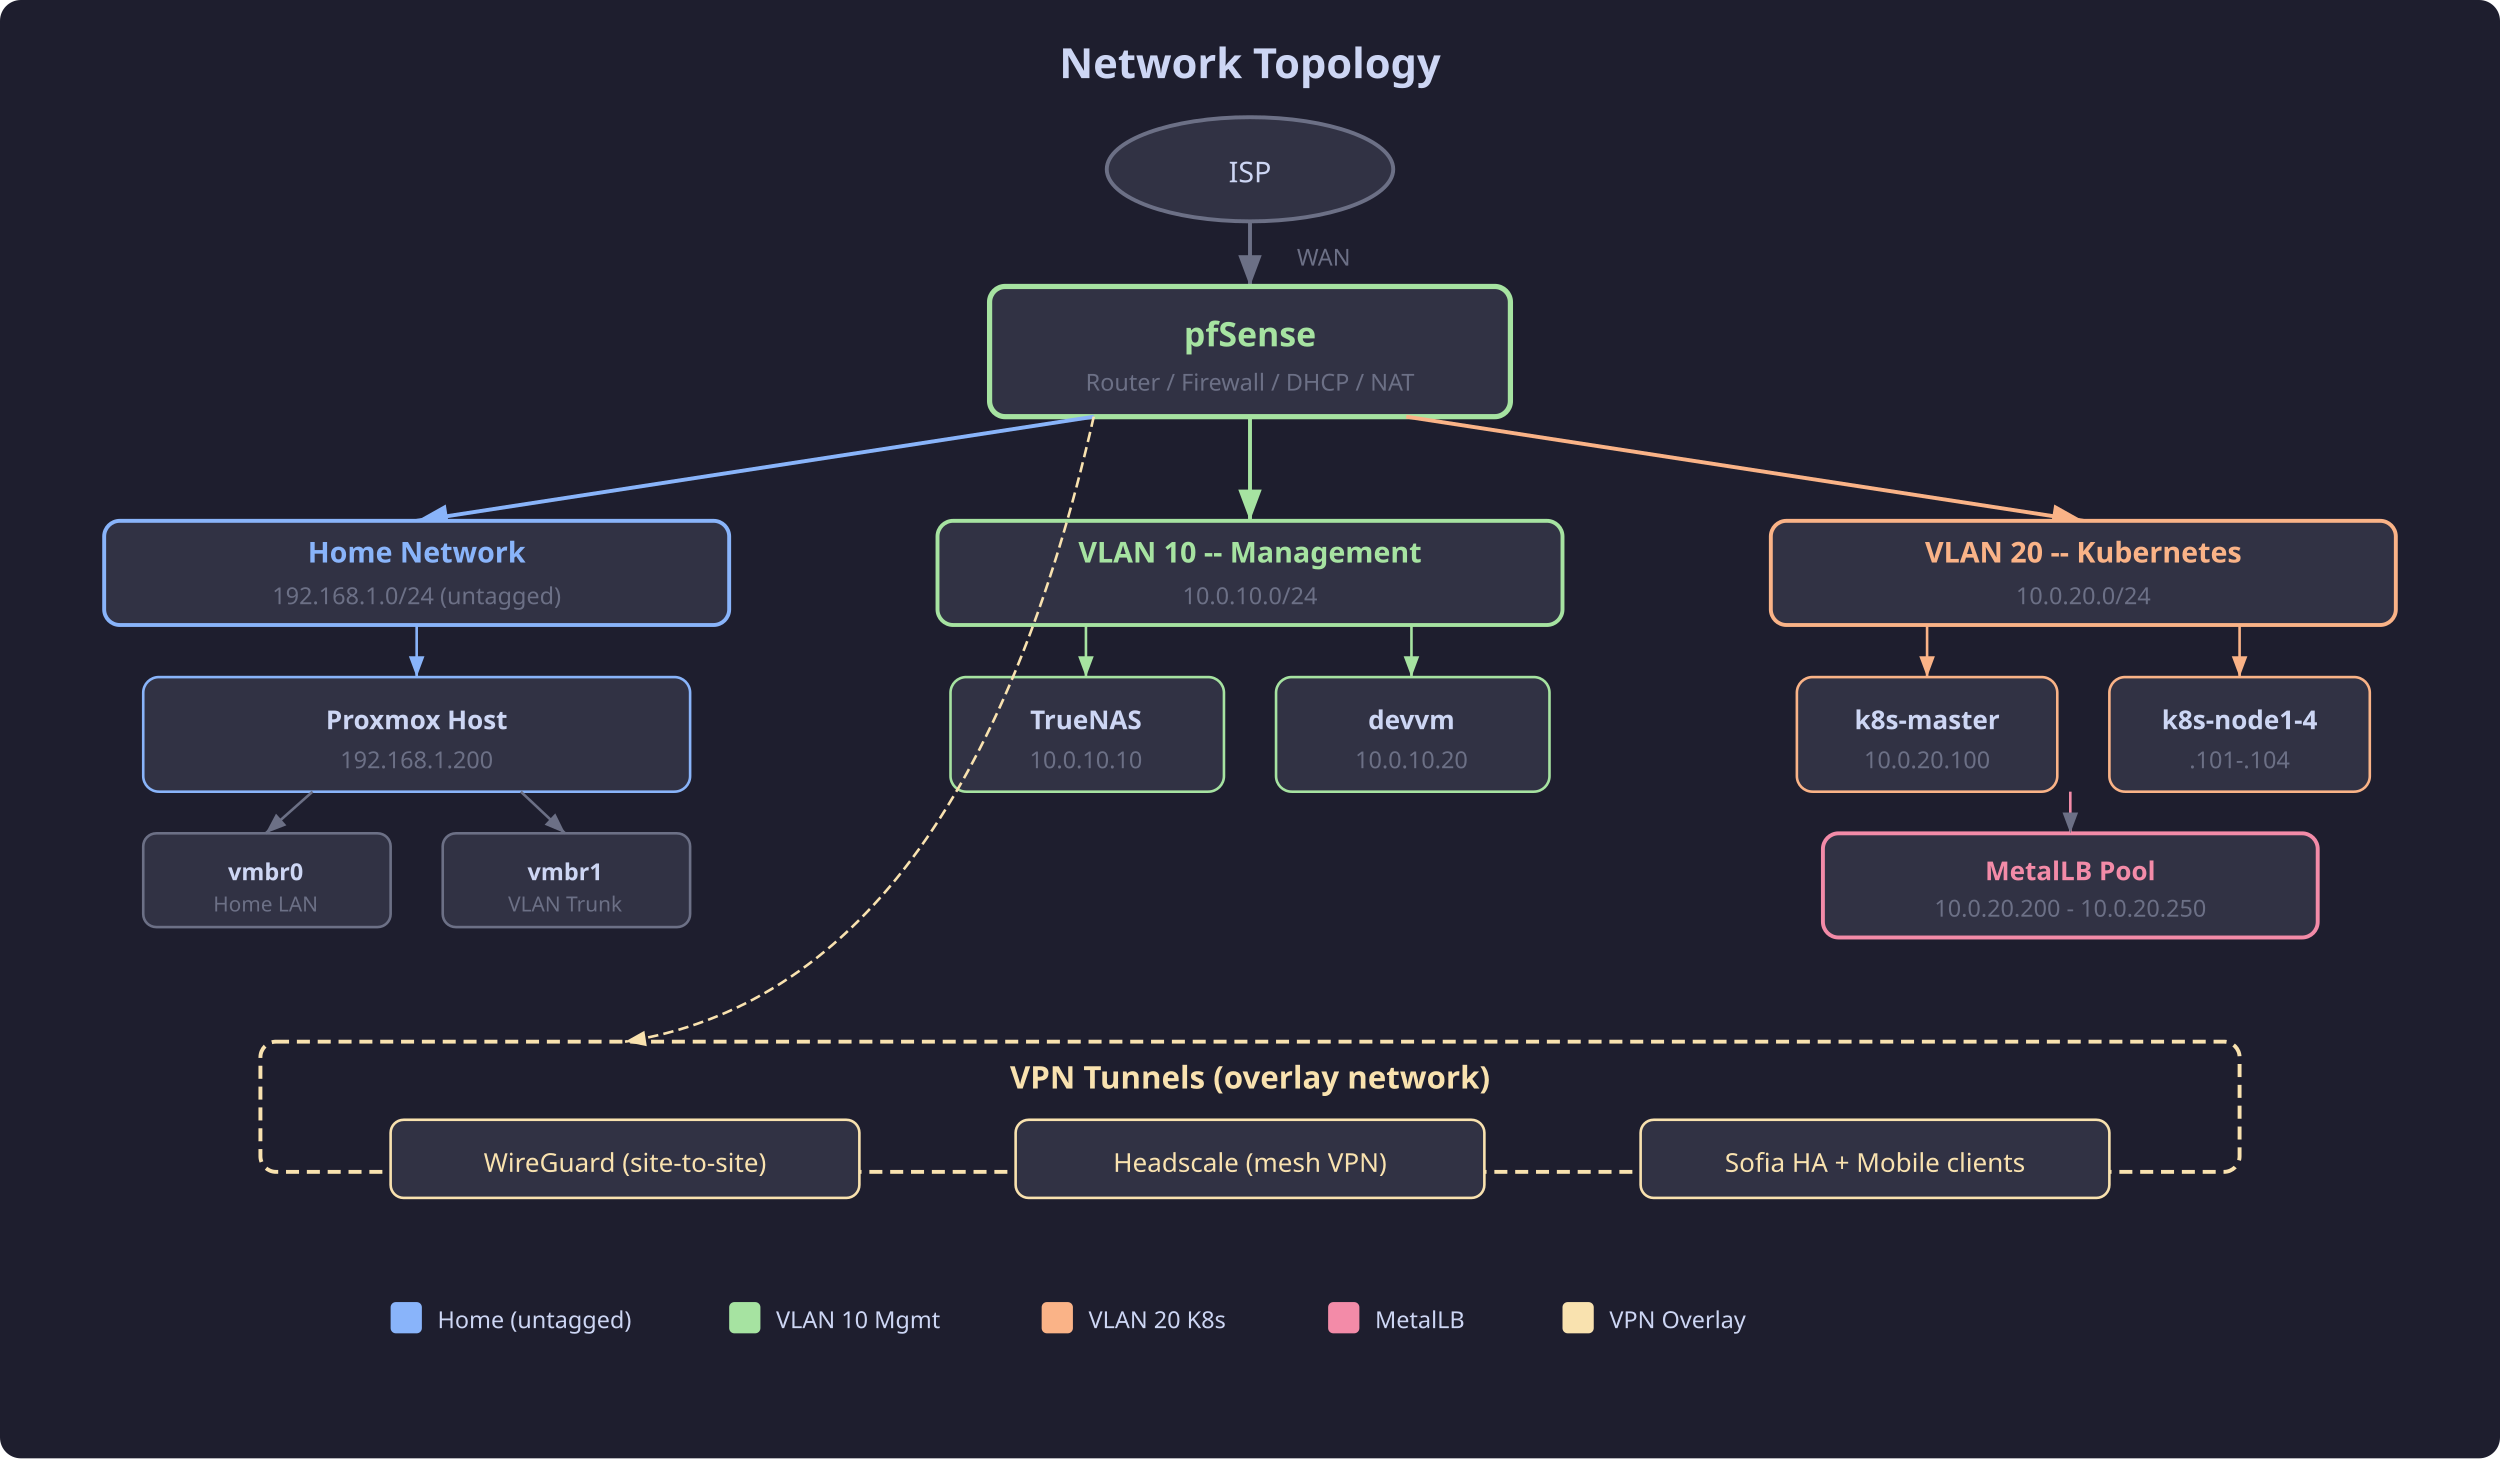
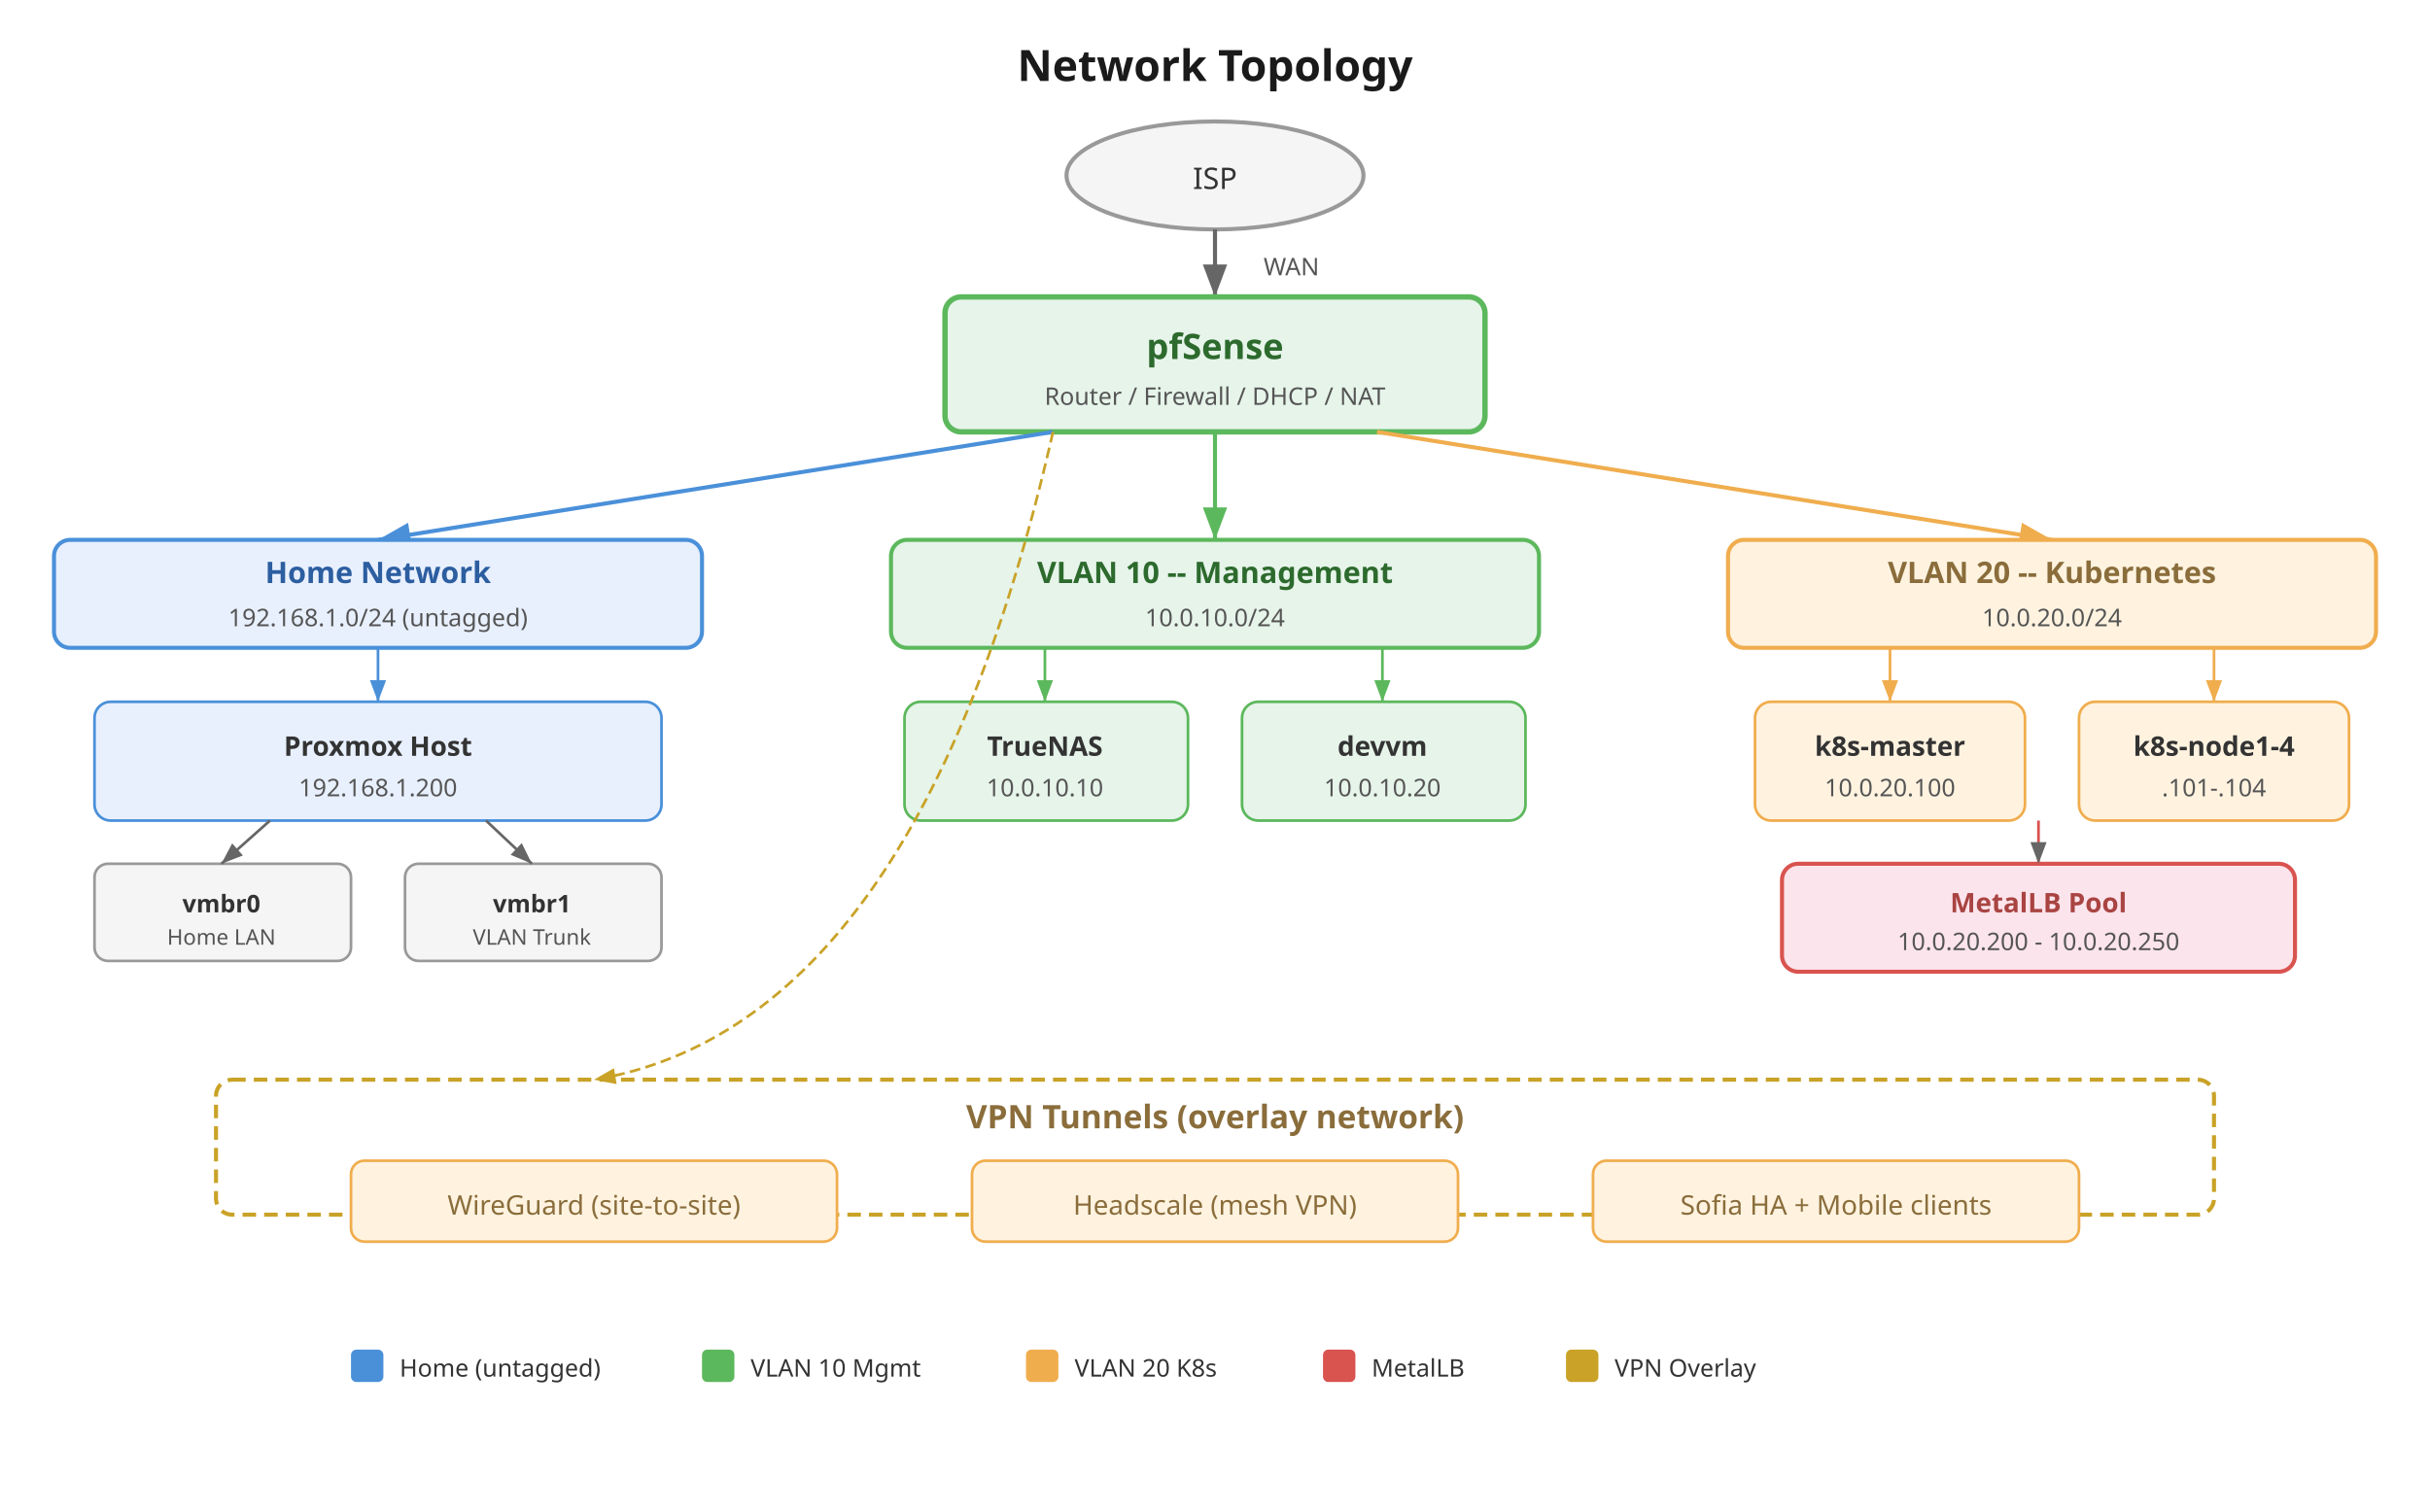
- <svg xmlns="http://www.w3.org/2000/svg" viewBox="0 0 960 560" width="960" height="560" font-family="sans-serif">
+ <svg xmlns="http://www.w3.org/2000/svg" viewBox="0 0 900 560" width="900" height="560" font-family="sans-serif">
  <defs>
    <marker id="a1" markerWidth="8" markerHeight="6" refX="8" refY="3" orient="auto">
-       <path d="M0,0 L8,3 L0,6" fill="#6c7086" />
+       <path d="M0,0 L8,3 L0,6" fill="#666666" />
    </marker>
    <marker id="a-blue" markerWidth="8" markerHeight="6" refX="8" refY="3" orient="auto">
-       <path d="M0,0 L8,3 L0,6" fill="#89b4fa" />
+       <path d="M0,0 L8,3 L0,6" fill="#4a90d9" />
    </marker>
    <marker id="a-green" markerWidth="8" markerHeight="6" refX="8" refY="3" orient="auto">
-       <path d="M0,0 L8,3 L0,6" fill="#a6e3a1" />
+       <path d="M0,0 L8,3 L0,6" fill="#5cb85c" />
    </marker>
    <marker id="a-orange" markerWidth="8" markerHeight="6" refX="8" refY="3" orient="auto">
-       <path d="M0,0 L8,3 L0,6" fill="#fab387" />
+       <path d="M0,0 L8,3 L0,6" fill="#f0ad4e" />
    </marker>
    <marker id="a-yellow" markerWidth="8" markerHeight="6" refX="8" refY="3" orient="auto">
-       <path d="M0,0 L8,3 L0,6" fill="#f9e2af" />
+       <path d="M0,0 L8,3 L0,6" fill="#c9a227" />
    </marker>
  </defs>
-   <rect width="960" height="560" rx="8" fill="#1e1e2e" />
-   <text x="480" y="30" fill="#cdd6f4" font-size="16" font-weight="bold" text-anchor="middle">Network Topology</text>
-   <ellipse cx="480" cy="65" rx="55" ry="20" fill="#313244" stroke="#6c7086" stroke-width="1.5" />
-   <text x="480" y="70" fill="#cdd6f4" font-size="11" text-anchor="middle">ISP</text>
-   <line x1="480" y1="85" x2="480" y2="110" stroke="#6c7086" stroke-width="1.5" marker-end="url(#a1)" />
-   <text x="498" y="102" fill="#6c7086" font-size="9">WAN</text>
-   <rect x="380" y="110" width="200" height="50" rx="6" fill="#313244" stroke="#a6e3a1" stroke-width="2" />
-   <text x="480" y="133" fill="#a6e3a1" font-size="13" font-weight="bold" text-anchor="middle">pfSense</text>
-   <text x="480" y="150" fill="#6c7086" font-size="9" text-anchor="middle">Router / Firewall / DHCP / NAT</text>
-   <line x1="420" y1="160" x2="160" y2="200" stroke="#89b4fa" stroke-width="1.5" marker-end="url(#a-blue)" />
-   <line x1="480" y1="160" x2="480" y2="200" stroke="#a6e3a1" stroke-width="1.5" marker-end="url(#a-green)" />
-   <line x1="540" y1="160" x2="800" y2="200" stroke="#fab387" stroke-width="1.5" marker-end="url(#a-orange)" />
-   <rect x="40" y="200" width="240" height="40" rx="6" fill="#313244" stroke="#89b4fa" stroke-width="1.5" />
-   <text x="160" y="216" fill="#89b4fa" font-size="11" font-weight="bold" text-anchor="middle">Home Network</text>
-   <text x="160" y="232" fill="#6c7086" font-size="9" text-anchor="middle">192.168.1.0/24 (untagged)</text>
-   <rect x="55" y="260" width="210" height="44" rx="6" fill="#313244" stroke="#89b4fa" stroke-width="1" />
-   <text x="160" y="280" fill="#cdd6f4" font-size="10" font-weight="bold" text-anchor="middle">Proxmox Host</text>
-   <text x="160" y="295" fill="#6c7086" font-size="9" text-anchor="middle">192.168.1.200</text>
-   <line x1="160" y1="240" x2="160" y2="260" stroke="#89b4fa" stroke-width="1" marker-end="url(#a-blue)" />
-   <rect x="55" y="320" width="95" height="36" rx="5" fill="#313244" stroke="#6c7086" stroke-width="1" />
-   <text x="102" y="338" fill="#cdd6f4" font-size="9" font-weight="bold" text-anchor="middle">vmbr0</text>
-   <text x="102" y="350" fill="#6c7086" font-size="8" text-anchor="middle">Home LAN</text>
-   <rect x="170" y="320" width="95" height="36" rx="5" fill="#313244" stroke="#6c7086" stroke-width="1" />
-   <text x="217" y="338" fill="#cdd6f4" font-size="9" font-weight="bold" text-anchor="middle">vmbr1</text>
-   <text x="217" y="350" fill="#6c7086" font-size="8" text-anchor="middle">VLAN Trunk</text>
-   <line x1="120" y1="304" x2="102" y2="320" stroke="#6c7086" stroke-width="1" marker-end="url(#a1)" />
-   <line x1="200" y1="304" x2="217" y2="320" stroke="#6c7086" stroke-width="1" marker-end="url(#a1)" />
-   <rect x="360" y="200" width="240" height="40" rx="6" fill="#313244" stroke="#a6e3a1" stroke-width="1.5" />
-   <text x="480" y="216" fill="#a6e3a1" font-size="11" font-weight="bold" text-anchor="middle">VLAN 10 -- Management</text>
-   <text x="480" y="232" fill="#6c7086" font-size="9" text-anchor="middle">10.0.10.0/24</text>
-   <rect x="365" y="260" width="105" height="44" rx="6" fill="#313244" stroke="#a6e3a1" stroke-width="1" />
-   <text x="417" y="280" fill="#cdd6f4" font-size="10" font-weight="bold" text-anchor="middle">TrueNAS</text>
-   <text x="417" y="295" fill="#6c7086" font-size="9" text-anchor="middle">10.0.10.10</text>
-   <line x1="417" y1="240" x2="417" y2="260" stroke="#a6e3a1" stroke-width="1" marker-end="url(#a-green)" />
-   <rect x="490" y="260" width="105" height="44" rx="6" fill="#313244" stroke="#a6e3a1" stroke-width="1" />
-   <text x="542" y="280" fill="#cdd6f4" font-size="10" font-weight="bold" text-anchor="middle">devvm</text>
-   <text x="542" y="295" fill="#6c7086" font-size="9" text-anchor="middle">10.0.10.20</text>
-   <line x1="542" y1="240" x2="542" y2="260" stroke="#a6e3a1" stroke-width="1" marker-end="url(#a-green)" />
-   <rect x="680" y="200" width="240" height="40" rx="6" fill="#313244" stroke="#fab387" stroke-width="1.5" />
-   <text x="800" y="216" fill="#fab387" font-size="11" font-weight="bold" text-anchor="middle">VLAN 20 -- Kubernetes</text>
-   <text x="800" y="232" fill="#6c7086" font-size="9" text-anchor="middle">10.0.20.0/24</text>
-   <rect x="690" y="260" width="100" height="44" rx="6" fill="#313244" stroke="#fab387" stroke-width="1" />
-   <text x="740" y="280" fill="#cdd6f4" font-size="10" font-weight="bold" text-anchor="middle">k8s-master</text>
-   <text x="740" y="295" fill="#6c7086" font-size="9" text-anchor="middle">10.0.20.100</text>
-   <line x1="740" y1="240" x2="740" y2="260" stroke="#fab387" stroke-width="1" marker-end="url(#a-orange)" />
-   <rect x="810" y="260" width="100" height="44" rx="6" fill="#313244" stroke="#fab387" stroke-width="1" />
-   <text x="860" y="280" fill="#cdd6f4" font-size="10" font-weight="bold" text-anchor="middle">k8s-node1-4</text>
-   <text x="860" y="295" fill="#6c7086" font-size="9" text-anchor="middle">.101-.104</text>
-   <line x1="860" y1="240" x2="860" y2="260" stroke="#fab387" stroke-width="1" marker-end="url(#a-orange)" />
-   <rect x="700" y="320" width="190" height="40" rx="6" fill="#313244" stroke="#f38ba8" stroke-width="1.5" />
-   <text x="795" y="338" fill="#f38ba8" font-size="10" font-weight="bold" text-anchor="middle">MetalLB Pool</text>
-   <text x="795" y="352" fill="#6c7086" font-size="9" text-anchor="middle">10.0.20.200 - 10.0.20.250</text>
-   <line x1="795" y1="304" x2="795" y2="320" stroke="#f38ba8" stroke-width="1" marker-end="url(#a1)" />
-   <rect x="100" y="400" width="760" height="50" rx="6" fill="none" stroke="#f9e2af" stroke-width="1.5" stroke-dasharray="5,3" />
-   <text x="480" y="418" fill="#f9e2af" font-size="12" font-weight="bold" text-anchor="middle">VPN Tunnels (overlay network)</text>
-   <rect x="150" y="430" width="180" height="30" rx="5" fill="#313244" stroke="#f9e2af" stroke-width="1" />
-   <text x="240" y="450" fill="#f9e2af" font-size="10" text-anchor="middle">WireGuard (site-to-site)</text>
-   <rect x="390" y="430" width="180" height="30" rx="5" fill="#313244" stroke="#f9e2af" stroke-width="1" />
-   <text x="480" y="450" fill="#f9e2af" font-size="10" text-anchor="middle">Headscale (mesh VPN)</text>
-   <rect x="630" y="430" width="180" height="30" rx="5" fill="#313244" stroke="#f9e2af" stroke-width="1" />
-   <text x="720" y="450" fill="#f9e2af" font-size="10" text-anchor="middle">Sofia HA + Mobile clients</text>
-   <path d="M420,160 Q370,380 240,400" fill="none" stroke="#f9e2af" stroke-width="1" stroke-dasharray="4,2" marker-end="url(#a-yellow)" />
-   <rect x="150" y="500" width="12" height="12" rx="2" fill="#89b4fa" />
-   <text x="168" y="510" fill="#cdd6f4" font-size="9">Home (untagged)</text>
-   <rect x="280" y="500" width="12" height="12" rx="2" fill="#a6e3a1" />
-   <text x="298" y="510" fill="#cdd6f4" font-size="9">VLAN 10 Mgmt</text>
-   <rect x="400" y="500" width="12" height="12" rx="2" fill="#fab387" />
-   <text x="418" y="510" fill="#cdd6f4" font-size="9">VLAN 20 K8s</text>
-   <rect x="510" y="500" width="12" height="12" rx="2" fill="#f38ba8" />
-   <text x="528" y="510" fill="#cdd6f4" font-size="9">MetalLB</text>
-   <rect x="600" y="500" width="12" height="12" rx="2" fill="#f9e2af" />
-   <text x="618" y="510" fill="#cdd6f4" font-size="9">VPN Overlay</text>
+   <text x="450" y="30" fill="#1a1a1a" font-size="16" font-weight="bold" text-anchor="middle">Network Topology</text>
+   <g data-label="ISP">
+     <ellipse cx="450" cy="65" rx="55" ry="20" fill="#f5f5f5" stroke="#999999" stroke-width="1.5" />
+     <text x="450" y="70" fill="#333333" font-size="11" text-anchor="middle">ISP</text>
+   </g>
+   <line x1="450" y1="85" x2="450" y2="110" stroke="#666666" stroke-width="1.5" marker-end="url(#a1)" />
+   <text x="468" y="102" fill="#555555" font-size="9">WAN</text>
+   <g data-label="pfSense">
+     <rect x="350" y="110" width="200" height="50" rx="6" fill="#e6f4ea" stroke="#5cb85c" stroke-width="2" />
+     <text x="450" y="133" fill="#2d6a2d" font-size="13" font-weight="bold" text-anchor="middle">pfSense</text>
+     <text x="450" y="150" fill="#555555" font-size="9" text-anchor="middle">Router / Firewall / DHCP / NAT</text>
+   </g>
+   <line x1="390" y1="160" x2="140" y2="200" stroke="#4a90d9" stroke-width="1.5" marker-end="url(#a-blue)" />
+   <line x1="450" y1="160" x2="450" y2="200" stroke="#5cb85c" stroke-width="1.5" marker-end="url(#a-green)" />
+   <line x1="510" y1="160" x2="760" y2="200" stroke="#f0ad4e" stroke-width="1.5" marker-end="url(#a-orange)" />
+   <g data-label="Home Network">
+     <rect x="20" y="200" width="240" height="40" rx="6" fill="#e8f0fe" stroke="#4a90d9" stroke-width="1.5" />
+     <text x="140" y="216" fill="#2c5ea0" font-size="11" font-weight="bold" text-anchor="middle">Home Network</text>
+     <text x="140" y="232" fill="#555555" font-size="9" text-anchor="middle">192.168.1.0/24 (untagged)</text>
+   </g>
+   <g data-label="Proxmox Host">
+     <rect x="35" y="260" width="210" height="44" rx="6" fill="#e8f0fe" stroke="#4a90d9" stroke-width="1" />
+     <text x="140" y="280" fill="#333333" font-size="10" font-weight="bold" text-anchor="middle">Proxmox Host</text>
+     <text x="140" y="295" fill="#555555" font-size="9" text-anchor="middle">192.168.1.200</text>
+   </g>
+   <line x1="140" y1="240" x2="140" y2="260" stroke="#4a90d9" stroke-width="1" marker-end="url(#a-blue)" />
+   <g data-label="vmbr0">
+     <rect x="35" y="320" width="95" height="36" rx="5" fill="#f5f5f5" stroke="#999999" stroke-width="1" />
+     <text x="82" y="338" fill="#333333" font-size="9" font-weight="bold" text-anchor="middle">vmbr0</text>
+     <text x="82" y="350" fill="#555555" font-size="8" text-anchor="middle">Home LAN</text>
+   </g>
+   <g data-label="vmbr1">
+     <rect x="150" y="320" width="95" height="36" rx="5" fill="#f5f5f5" stroke="#999999" stroke-width="1" />
+     <text x="197" y="338" fill="#333333" font-size="9" font-weight="bold" text-anchor="middle">vmbr1</text>
+     <text x="197" y="350" fill="#555555" font-size="8" text-anchor="middle">VLAN Trunk</text>
+   </g>
+   <line x1="100" y1="304" x2="82" y2="320" stroke="#666666" stroke-width="1" marker-end="url(#a1)" />
+   <line x1="180" y1="304" x2="197" y2="320" stroke="#666666" stroke-width="1" marker-end="url(#a1)" />
+   <g data-label="Management VLAN">
+     <rect x="330" y="200" width="240" height="40" rx="6" fill="#e6f4ea" stroke="#5cb85c" stroke-width="1.5" />
+     <text x="450" y="216" fill="#2d6a2d" font-size="11" font-weight="bold" text-anchor="middle">VLAN 10 -- Management</text>
+     <text x="450" y="232" fill="#555555" font-size="9" text-anchor="middle">10.0.10.0/24</text>
+   </g>
+   <g data-label="TrueNAS">
+     <rect x="335" y="260" width="105" height="44" rx="6" fill="#e6f4ea" stroke="#5cb85c" stroke-width="1" />
+     <text x="387" y="280" fill="#333333" font-size="10" font-weight="bold" text-anchor="middle">TrueNAS</text>
+     <text x="387" y="295" fill="#555555" font-size="9" text-anchor="middle">10.0.10.10</text>
+   </g>
+   <line x1="387" y1="240" x2="387" y2="260" stroke="#5cb85c" stroke-width="1" marker-end="url(#a-green)" />
+   <g data-label="devvm">
+     <rect x="460" y="260" width="105" height="44" rx="6" fill="#e6f4ea" stroke="#5cb85c" stroke-width="1" />
+     <text x="512" y="280" fill="#333333" font-size="10" font-weight="bold" text-anchor="middle">devvm</text>
+     <text x="512" y="295" fill="#555555" font-size="9" text-anchor="middle">10.0.10.20</text>
+   </g>
+   <line x1="512" y1="240" x2="512" y2="260" stroke="#5cb85c" stroke-width="1" marker-end="url(#a-green)" />
+   <g data-label="Kubernetes VLAN">
+     <rect x="640" y="200" width="240" height="40" rx="6" fill="#fff3e0" stroke="#f0ad4e" stroke-width="1.5" />
+     <text x="760" y="216" fill="#8a6d3b" font-size="11" font-weight="bold" text-anchor="middle">VLAN 20 -- Kubernetes</text>
+     <text x="760" y="232" fill="#555555" font-size="9" text-anchor="middle">10.0.20.0/24</text>
+   </g>
+   <g data-label="k8s-master">
+     <rect x="650" y="260" width="100" height="44" rx="6" fill="#fff3e0" stroke="#f0ad4e" stroke-width="1" />
+     <text x="700" y="280" fill="#333333" font-size="10" font-weight="bold" text-anchor="middle">k8s-master</text>
+     <text x="700" y="295" fill="#555555" font-size="9" text-anchor="middle">10.0.20.100</text>
+   </g>
+   <line x1="700" y1="240" x2="700" y2="260" stroke="#f0ad4e" stroke-width="1" marker-end="url(#a-orange)" />
+   <g data-label="k8s-node1-4">
+     <rect x="770" y="260" width="100" height="44" rx="6" fill="#fff3e0" stroke="#f0ad4e" stroke-width="1" />
+     <text x="820" y="280" fill="#333333" font-size="10" font-weight="bold" text-anchor="middle">k8s-node1-4</text>
+     <text x="820" y="295" fill="#555555" font-size="9" text-anchor="middle">.101-.104</text>
+   </g>
+   <line x1="820" y1="240" x2="820" y2="260" stroke="#f0ad4e" stroke-width="1" marker-end="url(#a-orange)" />
+   <g data-label="MetalLB Pool">
+     <rect x="660" y="320" width="190" height="40" rx="6" fill="#fce4ec" stroke="#d9534f" stroke-width="1.5" />
+     <text x="755" y="338" fill="#a94442" font-size="10" font-weight="bold" text-anchor="middle">MetalLB Pool</text>
+     <text x="755" y="352" fill="#555555" font-size="9" text-anchor="middle">10.0.20.200 - 10.0.20.250</text>
+   </g>
+   <line x1="755" y1="304" x2="755" y2="320" stroke="#d9534f" stroke-width="1" marker-end="url(#a1)" />
+   <g data-label="VPN Tunnels">
+     <rect x="80" y="400" width="740" height="50" rx="6" fill="none" stroke="#c9a227" stroke-width="1.5" stroke-dasharray="5,3" />
+     <text x="450" y="418" fill="#8a6d3b" font-size="12" font-weight="bold" text-anchor="middle">VPN Tunnels (overlay network)</text>
+   </g>
+   <g data-label="WireGuard">
+     <rect x="130" y="430" width="180" height="30" rx="5" fill="#fff3e0" stroke="#f0ad4e" stroke-width="1" />
+     <text x="220" y="450" fill="#8a6d3b" font-size="10" text-anchor="middle">WireGuard (site-to-site)</text>
+   </g>
+   <g data-label="Headscale">
+     <rect x="360" y="430" width="180" height="30" rx="5" fill="#fff3e0" stroke="#f0ad4e" stroke-width="1" />
+     <text x="450" y="450" fill="#8a6d3b" font-size="10" text-anchor="middle">Headscale (mesh VPN)</text>
+   </g>
+   <g data-label="Remote Peers">
+     <rect x="590" y="430" width="180" height="30" rx="5" fill="#fff3e0" stroke="#f0ad4e" stroke-width="1" />
+     <text x="680" y="450" fill="#8a6d3b" font-size="10" text-anchor="middle">Sofia HA + Mobile clients</text>
+   </g>
+   <path d="M390,160 Q340,380 220,400" fill="none" stroke="#c9a227" stroke-width="1" stroke-dasharray="4,2" marker-end="url(#a-yellow)" />
+   <rect x="130" y="500" width="12" height="12" rx="2" fill="#4a90d9" />
+   <text x="148" y="510" fill="#333333" font-size="9">Home (untagged)</text>
+   <rect x="260" y="500" width="12" height="12" rx="2" fill="#5cb85c" />
+   <text x="278" y="510" fill="#333333" font-size="9">VLAN 10 Mgmt</text>
+   <rect x="380" y="500" width="12" height="12" rx="2" fill="#f0ad4e" />
+   <text x="398" y="510" fill="#333333" font-size="9">VLAN 20 K8s</text>
+   <rect x="490" y="500" width="12" height="12" rx="2" fill="#d9534f" />
+   <text x="508" y="510" fill="#333333" font-size="9">MetalLB</text>
+   <rect x="580" y="500" width="12" height="12" rx="2" fill="#c9a227" />
+   <text x="598" y="510" fill="#333333" font-size="9">VPN Overlay</text>
</svg>
